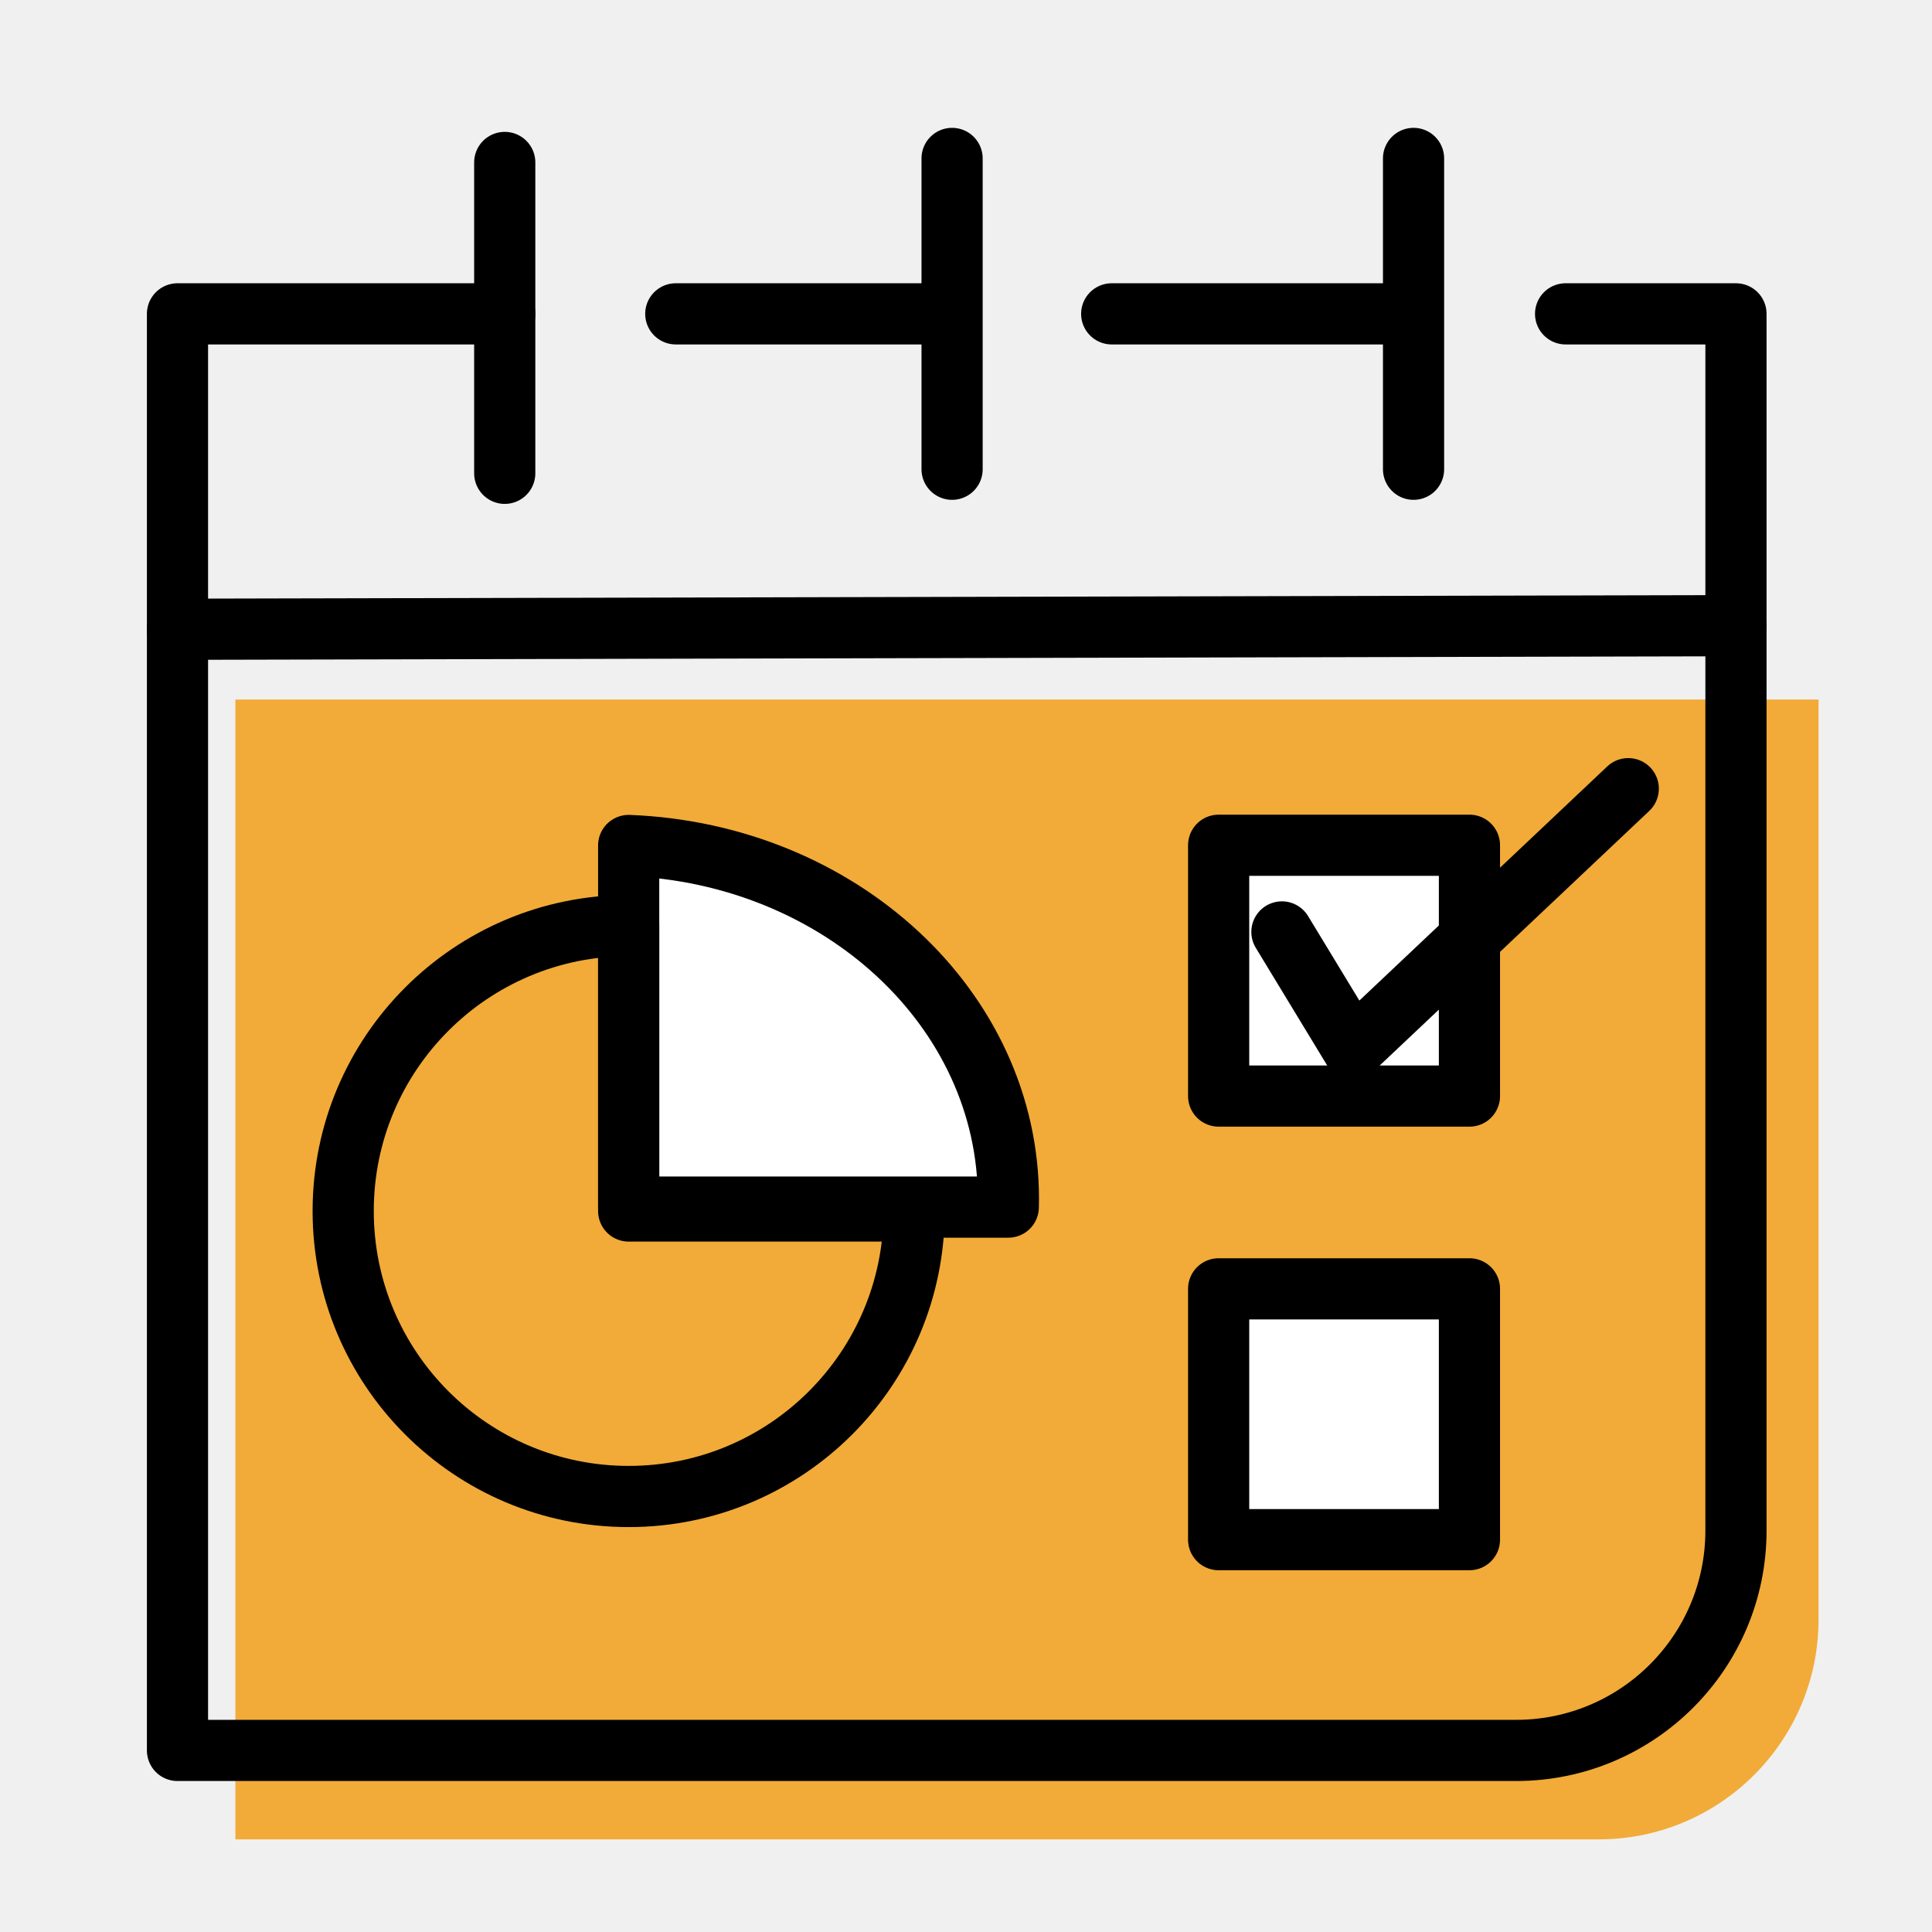
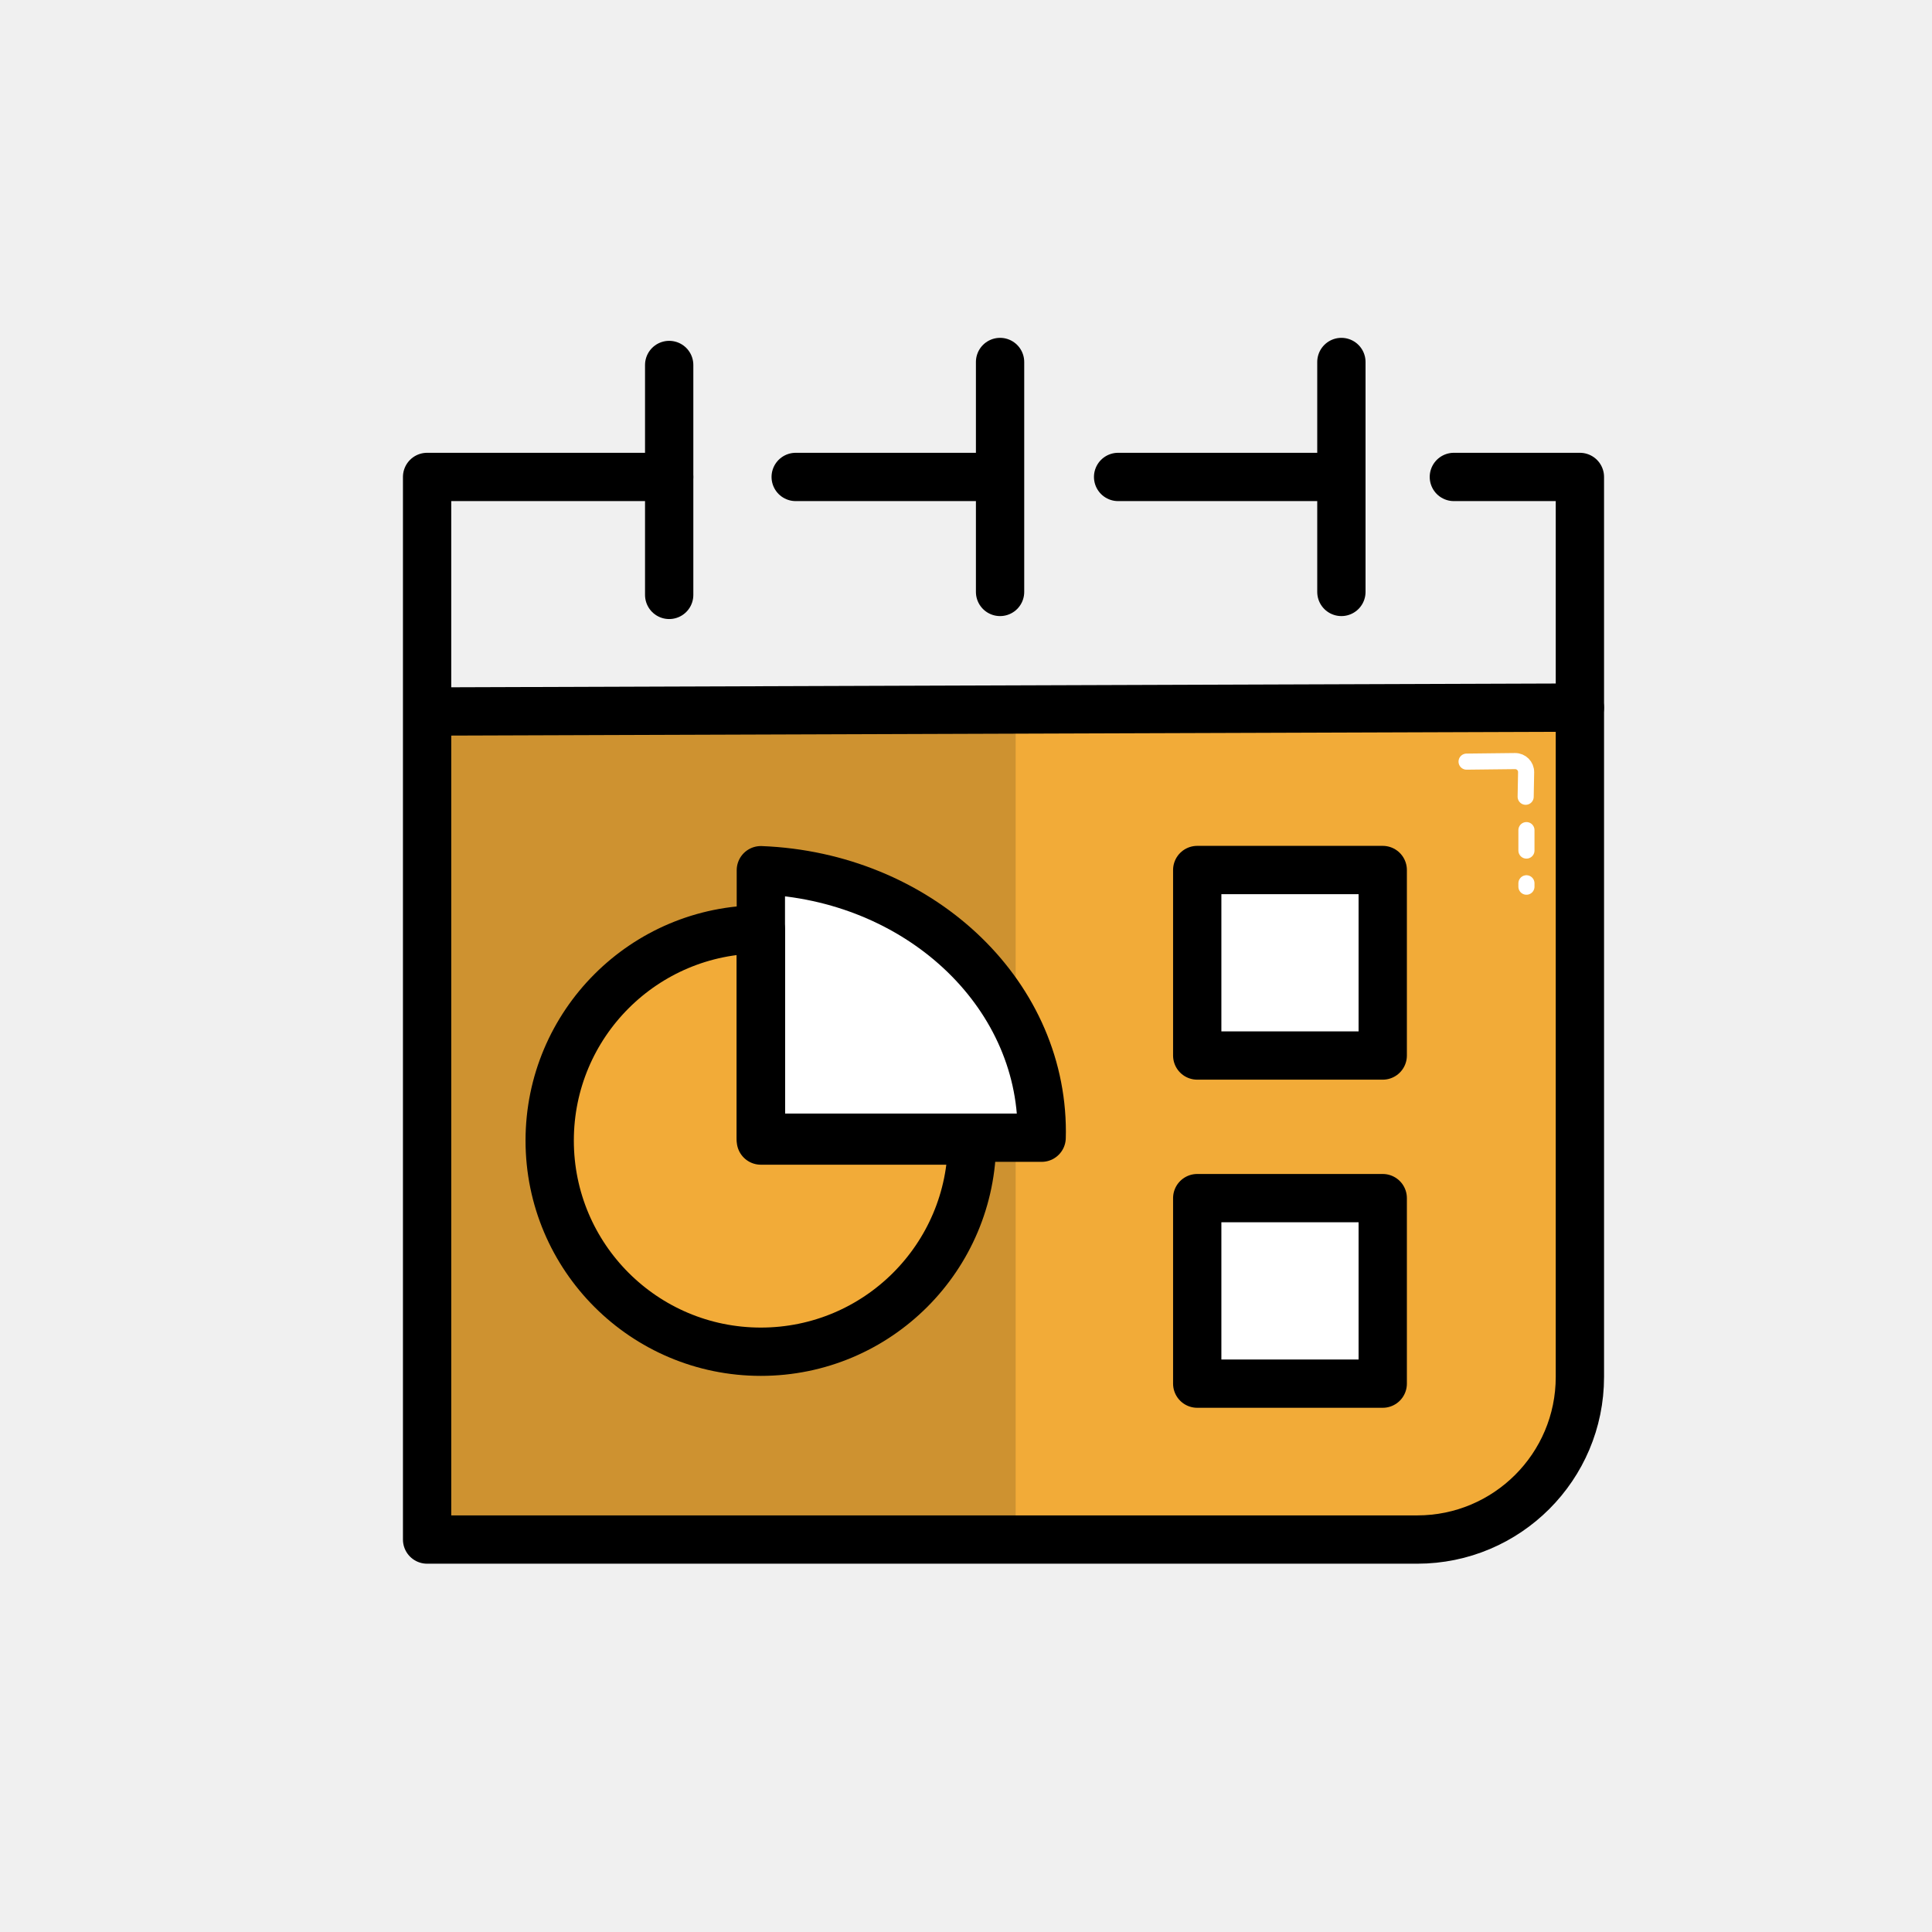
<svg xmlns="http://www.w3.org/2000/svg" viewBox="0 0 600 600">
  <g id="color">
-     <path d="M73.1,217.25h491.66V502.96c0,37.68-30.59,68.27-68.27,68.27H73.1V217.25h0Z" style="fill:#f2ab38;" />
+     <path d="M134.52,220.37H490.64v204.61c0,27.87-22.63,50.5-50.5,50.5H134.52V220.37h0Z" style="fill:#f2ab38;" />
  </g>
  <g id="Ebene_2">
-     <path d="M486.21,97.47h52.91V475.32c0,37.72-30.57,68.29-68.29,68.29H55.12V97.47h101.63" style="fill:none; stroke:#000; stroke-linecap:round; stroke-linejoin:round; stroke-width:19px;" />
-     <line x1="345.25" y1="97.47" x2="438.75" y2="97.47" style="fill:none; stroke:#000; stroke-linecap:round; stroke-linejoin:round; stroke-width:19px;" />
-     <line x1="209.87" y1="97.47" x2="293.66" y2="97.47" style="fill:none; stroke:#000; stroke-linecap:round; stroke-linejoin:round; stroke-width:19px;" />
-     <line x1="156.75" y1="50.45" x2="156.75" y2="146.99" style="fill:none; stroke:#000; stroke-linecap:round; stroke-linejoin:round; stroke-width:19px;" />
-     <line x1="295.68" y1="49.2" x2="295.68" y2="145.73" style="fill:none; stroke:#000; stroke-linecap:round; stroke-linejoin:round; stroke-width:19px;" />
-     <line x1="438.99" y1="49.2" x2="438.99" y2="145.73" style="fill:none; stroke:#000; stroke-linecap:round; stroke-linejoin:round; stroke-width:19px;" />
-     <line x1="55.12" y1="195.42" x2="539.12" y2="194.31" style="fill:none; stroke:#000; stroke-linecap:round; stroke-linejoin:round; stroke-width:19px;" />
-     <path d="M195.24,262.57v112.31h117.89c.02-.84,.04-1.68,.04-2.52,0-59.06-52.32-107.24-117.93-109.79Z" style="fill:#fff; stroke:#000; stroke-linecap:round; stroke-linejoin:round; stroke-width:19px;" />
-     <path d="M195.24,287.43c-48.97,0-88.66,39.69-88.66,88.66s39.69,88.66,88.66,88.66,88.66-39.69,88.66-88.66h-88.66v-88.66Z" style="fill:none; stroke:#000; stroke-linecap:round; stroke-linejoin:round; stroke-width:19px;" />
-     <rect x="378.46" y="262.5" width="77.89" height="77.89" style="fill:#fff; stroke:#000; stroke-linecap:round; stroke-linejoin:round; stroke-width:19px;" />
-     <rect x="378.46" y="400.26" width="77.89" height="77.89" style="fill:#fff; stroke:#000; stroke-linecap:round; stroke-linejoin:round; stroke-width:19px;" />
-     <polyline points="398.11 289.42 420.14 325.71 505.67 244.93" style="fill:none; stroke:#000; stroke-linecap:round; stroke-linejoin:round; stroke-width:19px;" />
+     <g>
+       <path d="M451.51,148.12h39.14V427.61c0,27.9-22.62,50.51-50.51,50.51H132.64V148.12h75.17" style="fill:none; stroke:#000; stroke-linecap:round; stroke-linejoin:round; stroke-width:15px;" />
+       <line x1="347.24" y1="148.12" x2="416.41" y2="148.12" style="fill:none; stroke:#000; stroke-linecap:round; stroke-linejoin:round; stroke-width:15px;" />
+       <line x1="247.11" y1="148.12" x2="309.08" y2="148.12" style="fill:none; stroke:#000; stroke-linecap:round; stroke-linejoin:round; stroke-width:15px;" />
+       <line x1="207.82" y1="113.35" x2="207.82" y2="184.75" style="fill:none; stroke:#000; stroke-linecap:round; stroke-linejoin:round; stroke-width:15px;" />
+       <line x1="310.58" y1="112.42" x2="310.58" y2="183.83" style="fill:none; stroke:#000; stroke-linecap:round; stroke-linejoin:round; stroke-width:15px;" />
+       <line x1="416.58" y1="112.42" x2="416.58" y2="183.83" style="fill:none; stroke:#000; stroke-linecap:round; stroke-linejoin:round; stroke-width:15px;" />
+       <path d="M132.64,220.35V478.12h182.78V220.35H132.64Zm103.64,199.44c-36.22,0-65.58-29.36-65.58-65.58s29.36-65.58,65.58-65.58v65.58h65.58c0,36.22-29.36,65.58-65.58,65.58Z" style="opacity:.15;" />
+       <line x1="134.52" y1="220.96" x2="490.64" y2="219.75" style="fill:none; stroke:#000; stroke-linecap:round; stroke-linejoin:round; stroke-width:15px;" />
+       <path d="M236.29,270.25v83.07h87.2c.02-.62,.03-1.24,.03-1.86,0-43.69-38.7-79.32-87.23-81.21Z" style="fill:#fff; stroke:#000; stroke-linecap:round; stroke-linejoin:round; stroke-width:15px;" />
+       <path d="M236.29,288.63c-36.22,0-65.58,29.36-65.58,65.58s29.36,65.58,65.58,65.58,65.58-29.36,65.58-65.58h-65.58v-65.58Z" style="fill:none; stroke:#000; stroke-linecap:round; stroke-linejoin:round; stroke-width:15px;" />
+       <rect x="371.81" y="270.19" width="57.61" height="57.61" style="fill:#fff; stroke:#000; stroke-linecap:round; stroke-linejoin:round; stroke-width:15px;" />
+       <rect x="371.81" y="372.09" width="57.61" height="57.61" style="fill:#fff; stroke:#000; stroke-linecap:round; stroke-linejoin:round; stroke-width:15px;" />
+     </g>
+   </g>
+   <g id="Ebene_4">
+     <g>
+       <line x1="474.05" y1="257.8" x2="474.05" y2="264.15" style="fill:none; stroke:#fff; stroke-linecap:round; stroke-linejoin:round; stroke-width:5px;" />
+       <path d="M455.46,236.53l15.04-.17c1.92-.02,3.48,1.54,3.45,3.46l-.14,7.62" style="fill:none; stroke:#fff; stroke-linecap:round; stroke-linejoin:round; stroke-width:5px;" />
+       <line x1="474.05" y1="274.31" x2="474.05" y2="275.37" style="fill:none; stroke:#fff; stroke-linecap:round; stroke-linejoin:round; stroke-width:5px;" />
+     </g>
  </g>
</svg>
